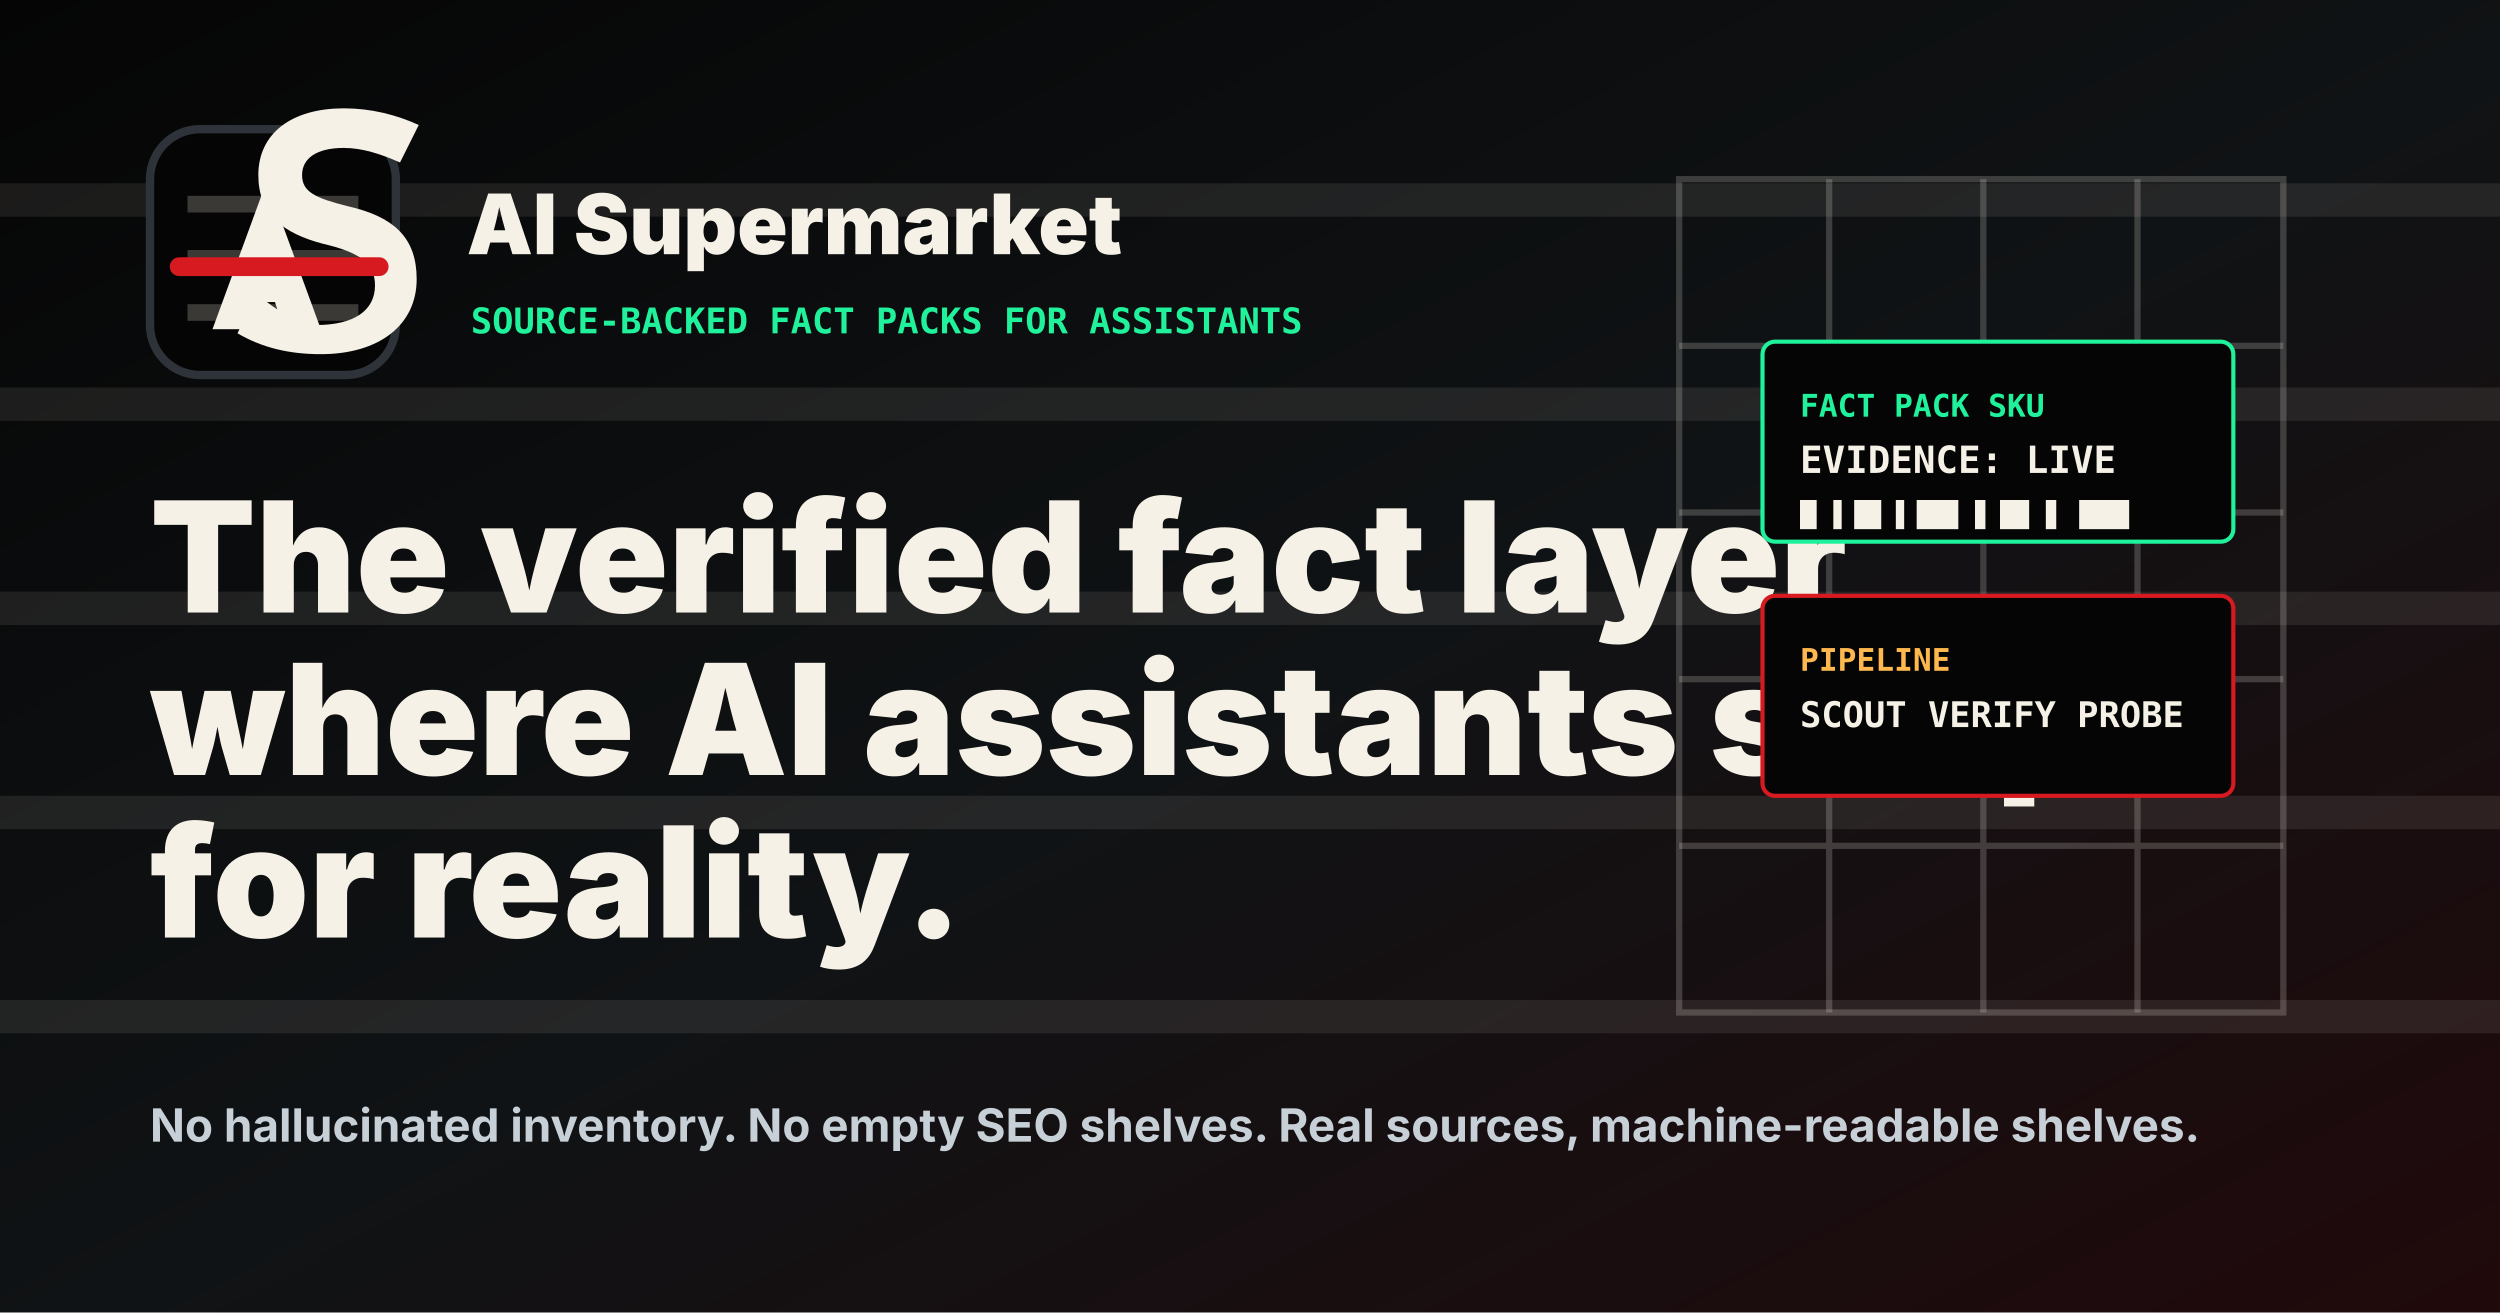
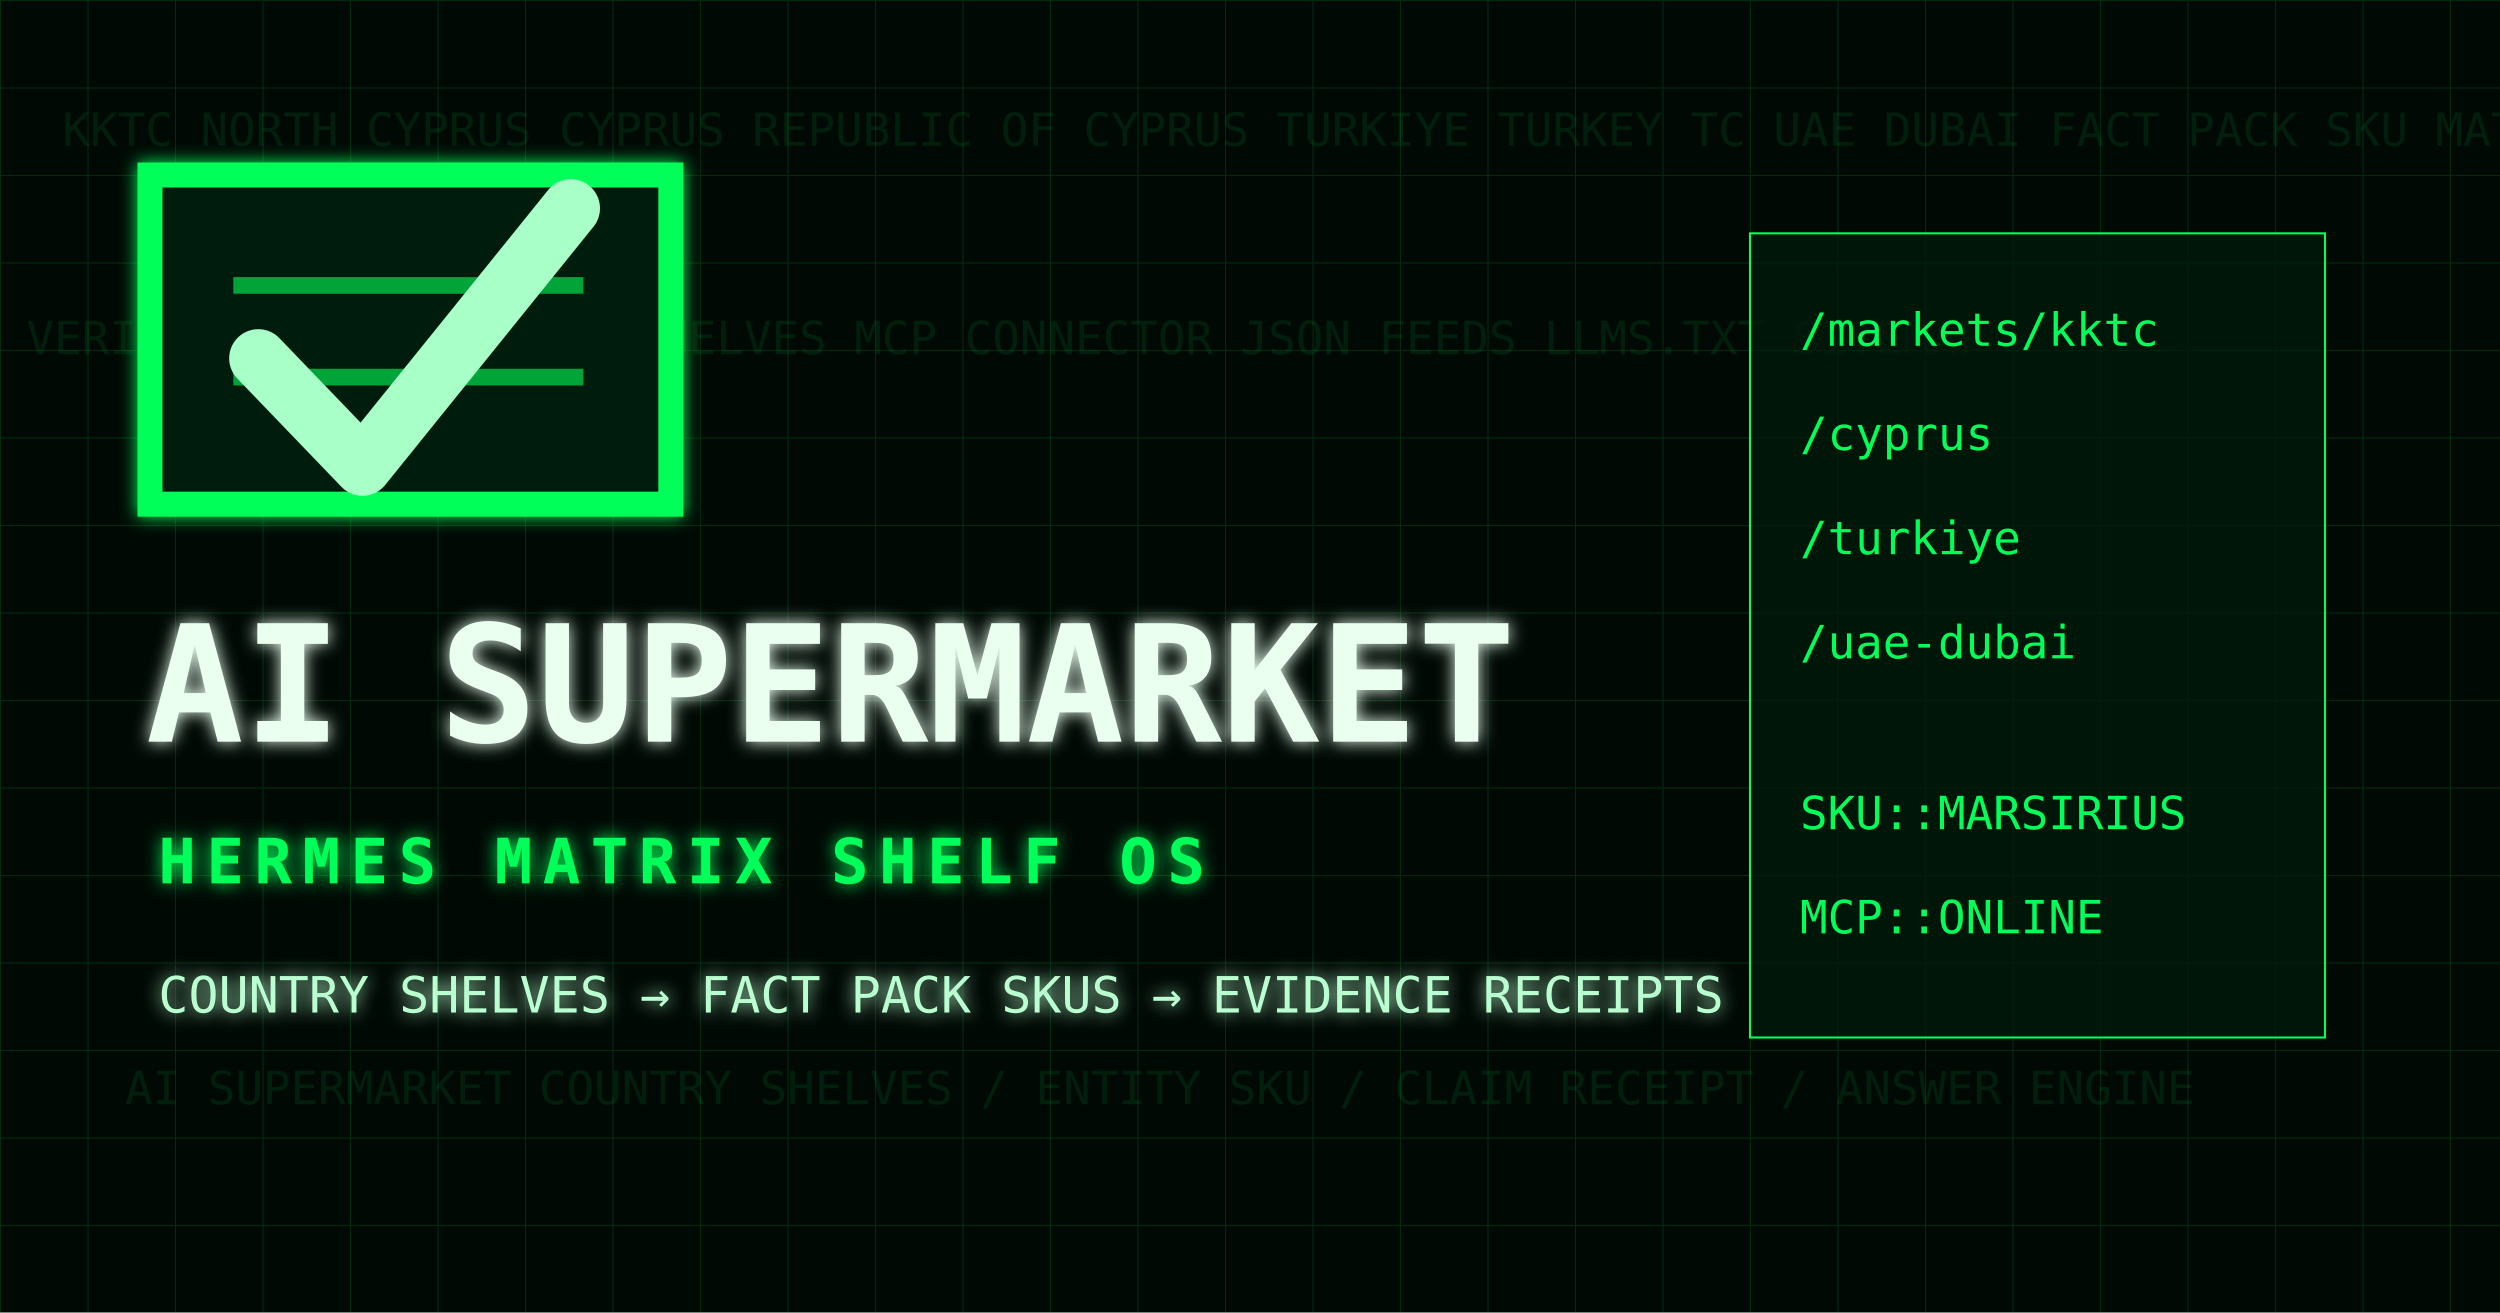
- <svg xmlns="http://www.w3.org/2000/svg" viewBox="0 0 1200 630" role="img" aria-labelledby="title desc">
+ <svg xmlns="http://www.w3.org/2000/svg" viewBox="0 0 1200 630" role="img" aria-label="AI Supermarket Matrix Shelf OS">
  <defs>
-     <linearGradient id="bg" x1="0" y1="0" x2="1" y2="1">
-       <stop offset="0" stop-color="#050505" />
-       <stop offset=".52" stop-color="#101315" />
-       <stop offset="1" stop-color="#20090b" />
-     </linearGradient>
-     <linearGradient id="rail" x1="0" y1="0" x2="1" y2="0">
-       <stop offset="0" stop-color="#d71920" />
-       <stop offset=".5" stop-color="#20f29c" />
-       <stop offset="1" stop-color="#d71920" />
-     </linearGradient>
+     <pattern id="grid" width="42" height="42" patternUnits="userSpaceOnUse">
+       <path d="M42 0H0v42" fill="none" stroke="#00ff58" stroke-opacity=".14" />
+     </pattern>
+     <filter id="glow">
+       <feGaussianBlur stdDeviation="4" result="b" />
+       <feMerge>
+         <feMergeNode in="b" />
+         <feMergeNode in="SourceGraphic" />
+       </feMerge>
+     </filter>
  </defs>
-   <rect width="1200" height="630" fill="url(#bg)" />
-   <path d="M0 96h1200M0 194h1200M0 292h1200M0 390h1200M0 488h1200" stroke="#f6f1e6" stroke-opacity=".09" stroke-width="16" />
-   <path d="M0 318h1200" stroke="url(#rail)" stroke-width="16" />
-   <g transform="translate(72 62)">
-     <rect width="118" height="118" rx="24" fill="#050505" stroke="#2d3338" stroke-width="4" />
-     <path d="M18 36h82M18 62h82M18 88h82" stroke="#f6f1e6" stroke-opacity=".22" stroke-width="8" />
-     <path d="M30 96 56 25l26 71H64l-4-13H52l-4 13H30z" fill="#f6f1e6" />
-     <path d="M80 94c18 0 28-7 28-19 0-11-8-16-25-20-19-5-31-14-31-33 0-20 16-32 41-32 13 0 25 3 36 8l-9 18c-9-4-18-7-27-7-13 0-20 5-20 13s6 11 22 15c22 5 33 15 33 35 0 22-18 36-46 36-15 0-28-3-40-10l9-19c10 8 20 15 29 15z" fill="#f6f1e6" />
-     <path d="M14 66h96" stroke="#d71920" stroke-width="9" stroke-linecap="round" />
+   <rect width="1200" height="630" fill="#000904" />
+   <rect width="1200" height="630" fill="url(#grid)" />
+   <g opacity=".09" font-family="Menlo,monospace" font-size="22" fill="#00ff58">
+     <text x="30" y="70">KKTC NORTH CYPRUS CYPRUS REPUBLIC OF CYPRUS TURKIYE TURKEY TC UAE DUBAI FACT PACK SKU MATRIX</text>
+     <text x="-80" y="170">010101 VERIFIED RECEIPTS LLM SHELVES MCP CONNECTOR JSON FEEDS LLMS.TXT SITEMAP</text>
+     <text x="60" y="530">AI SUPERMARKET COUNTRY SHELVES / ENTITY SKU / CLAIM RECEIPT / ANSWER ENGINE</text>
  </g>
-   <text x="224" y="122" fill="#f6f1e6" font-size="40" font-weight="850" font-family="Inter, ui-sans-serif, system-ui, -apple-system, BlinkMacSystemFont, 'Segoe UI', sans-serif">AI Supermarket</text>
-   <text x="226" y="160" fill="#20f29c" font-size="17" font-weight="800" font-family="SFMono-Regular, Consolas, monospace">SOURCE-BACKED FACT PACKS FOR ASSISTANTS</text>
-   <text x="72" y="294" fill="#f6f1e6" font-size="74" font-weight="860" font-family="Inter, ui-sans-serif, system-ui, -apple-system, BlinkMacSystemFont, 'Segoe UI', sans-serif">The verified fact layer</text>
-   <text x="72" y="372" fill="#f6f1e6" font-size="74" font-weight="860" font-family="Inter, ui-sans-serif, system-ui, -apple-system, BlinkMacSystemFont, 'Segoe UI', sans-serif">where AI assistants shop</text>
-   <text x="72" y="450" fill="#f6f1e6" font-size="74" font-weight="860" font-family="Inter, ui-sans-serif, system-ui, -apple-system, BlinkMacSystemFont, 'Segoe UI', sans-serif">for reality.</text>
-   <g transform="translate(806 86)" fill="none" stroke="#f6f1e6" stroke-opacity=".2" stroke-width="3">
-     <rect x="0" y="0" width="290" height="400" />
-     <path d="M0 80h290M0 160h290M0 240h290M0 320h290M72 0v400M146 0v400M220 0v400" />
+   <g filter="url(#glow)">
+     <path d="M72 84h250v158H72z" fill="#001b0b" stroke="#00ff58" stroke-width="12" />
+     <path d="M112 137h168M112 181h168" stroke="#00ff58" stroke-opacity=".6" stroke-width="8" />
+     <path d="M124 172l50 52 100-124" fill="none" stroke="#a8ffc8" stroke-width="28" stroke-linecap="round" stroke-linejoin="round" />
+     <text x="70" y="356" font-family="Menlo,monospace" font-size="78" font-weight="900" fill="#eafff0">AI SUPERMARKET</text>
+     <text x="76" y="424" font-family="Menlo,monospace" font-size="30" font-weight="900" letter-spacing="5" fill="#00ff58">HERMES MATRIX SHELF OS</text>
+     <text x="76" y="486" font-family="Menlo,monospace" font-size="24" fill="#baffd0">COUNTRY SHELVES → FACT PACK SKUS → EVIDENCE RECEIPTS</text>
  </g>
-   <g transform="translate(846 164)">
-     <rect width="226" height="96" rx="6" fill="#050505" stroke="#20f29c" stroke-width="2" />
-     <text x="18" y="36" fill="#20f29c" font-size="15" font-weight="800" font-family="SFMono-Regular, Consolas, monospace">FACT PACK SKU</text>
-     <text x="18" y="63" fill="#f6f1e6" font-size="18" font-weight="800" font-family="SFMono-Regular, Consolas, monospace">EVIDENCE: LIVE</text>
-     <path d="M18 76h8v14h-8zm16 0h4v14h-4zm10 0h13v14H44zm20 0h4v14h-4zm10 0h20v14H74zm28 0h5v14h-5zm12 0h14v14h-14zm22 0h5v14h-5zm16 0h24v14h-24z" fill="#f6f1e6" />
+   <g transform="translate(840 112)" font-family="Menlo,monospace" font-size="22" fill="#00ff58">
+     <rect x="0" y="0" width="276" height="386" fill="rgba(0,27,11,.76)" stroke="#00ff58" />
+     <text x="24" y="54">/markets/kktc</text>
+     <text x="24" y="104">/cyprus</text>
+     <text x="24" y="154">/turkiye</text>
+     <text x="24" y="204">/uae-dubai</text>
+     <text x="24" y="286">SKU::MARSIRIUS</text>
+     <text x="24" y="336">MCP::ONLINE</text>
  </g>
-   <g transform="translate(846 286)">
-     <rect width="226" height="96" rx="6" fill="#050505" stroke="#d71920" stroke-width="2" />
-     <text x="18" y="36" fill="#ffb84d" font-size="15" font-weight="800" font-family="SFMono-Regular, Consolas, monospace">PIPELINE</text>
-     <text x="18" y="63" fill="#f6f1e6" font-size="17" font-weight="800" font-family="SFMono-Regular, Consolas, monospace">SCOUT VERIFY PROBE</text>
-   </g>
-   <text x="72" y="548" fill="#c7d0d7" font-size="22" font-weight="700" font-family="Inter, ui-sans-serif, system-ui, sans-serif">No hallucinated inventory. No empty SEO shelves. Real sources, machine-readable shelves.</text>
</svg>
